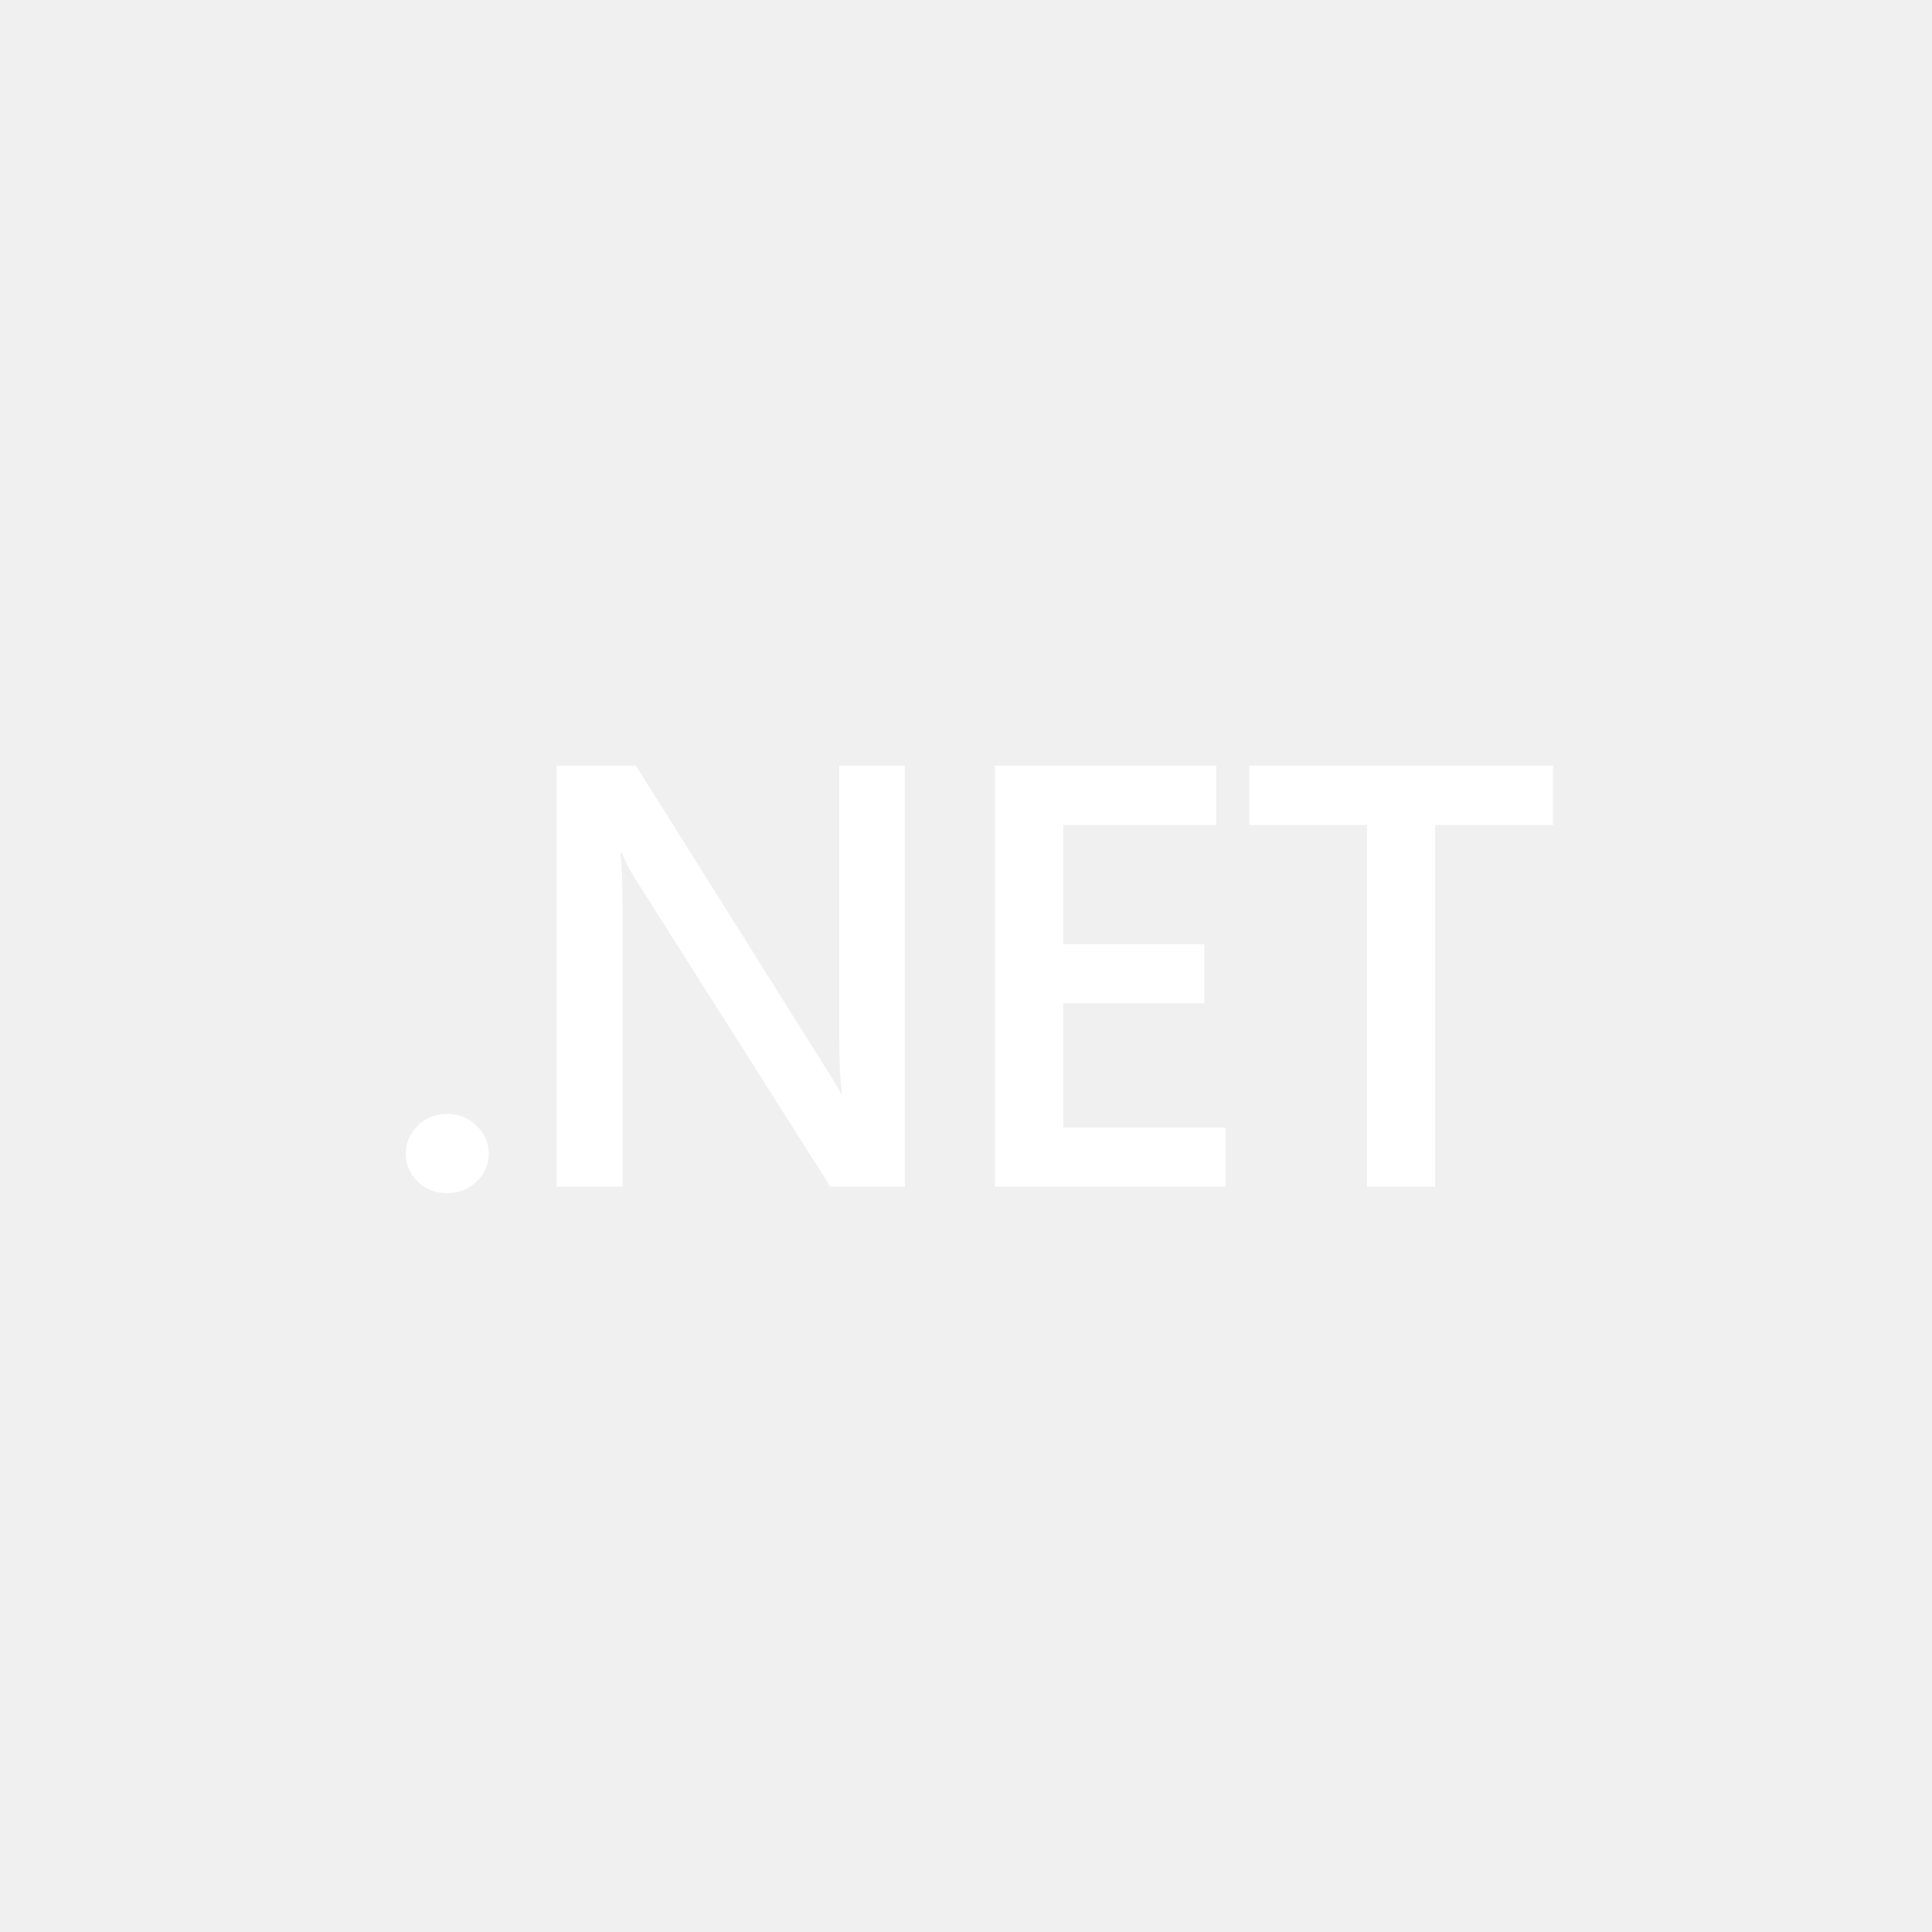
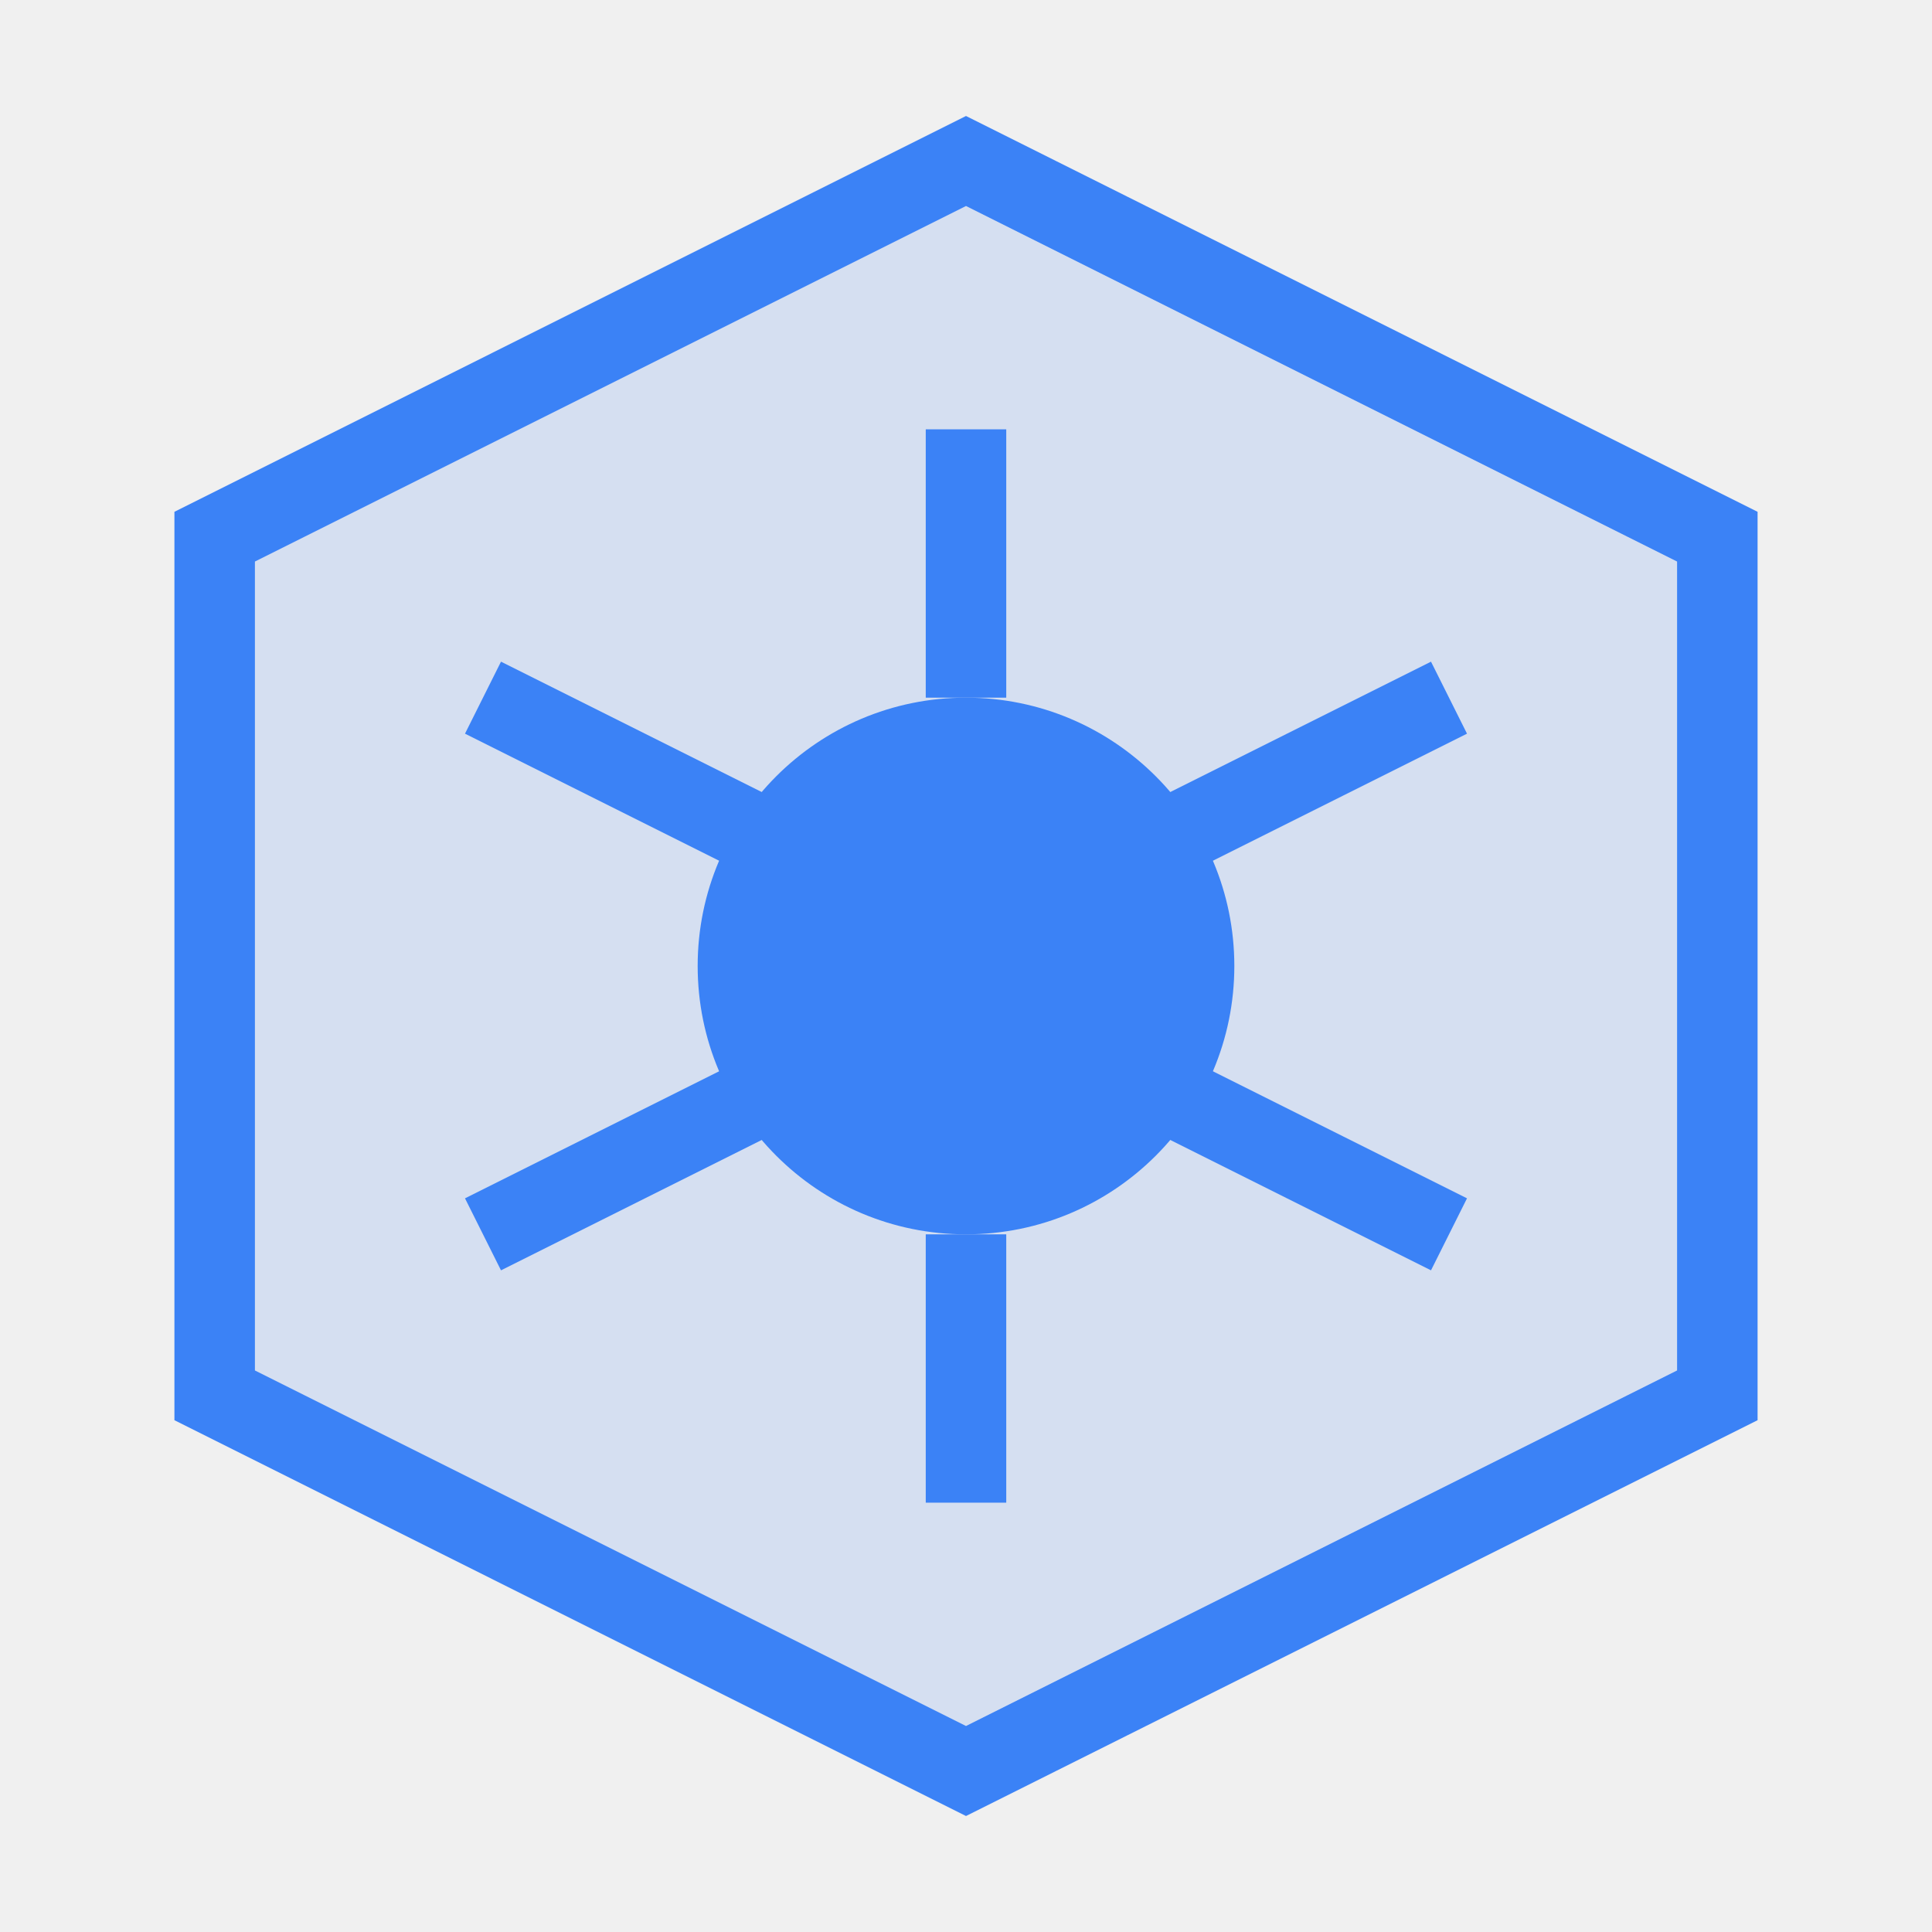
- <svg xmlns="http://www.w3.org/2000/svg" width="456" height="456" viewBox="0 0 456 456" version="1.1" xml:space="preserve" style="fill-rule:evenodd;clip-rule:evenodd;stroke-linejoin:round;stroke-miterlimit:2;">
-   <path d="m 105.5,281.609 c -2.703,0 -5.001,-0.9 -6.893,-2.702 -1.892,-1.848 -2.838,-4.042 -2.838,-6.582 0,-2.587 0.946,-4.804 2.838,-6.652 1.892,-1.848 4.19,-2.772 6.893,-2.772 2.748,0 5.068,0.924 6.96,2.772 1.937,1.848 2.906,4.064 2.906,6.652 0,2.54 -0.968,4.734 -2.906,6.582 -1.892,1.802 -4.212,2.702 -6.96,2.702 z" style="fill:#ffffff;fill-rule:nonzero;stroke-width:0.838" />
-   <path d="M 213.561,280.084 H 195.99 L 149.7,207.054 c -1.171,-1.848 -2.14,-3.765 -2.906,-5.751 h -0.406 c 0.361,2.125 0.541,6.675 0.541,13.65 v 65.132 h -15.543 v -99.36 h 18.719 l 44.737,71.298 c 1.892,2.957 3.109,4.989 3.649,6.098 h 0.27 c -0.45,-2.632 -0.676,-7.09 -0.676,-13.373 v -64.023 h 15.476 z" style="fill:#ffffff;fill-rule:nonzero;stroke-width:0.838" />
-   <path d="m 289.251,280.084 h -54.401 v -99.36 h 52.238 v 13.997 h -36.154 v 28.131 h 33.316 v 13.927 h -33.316 v 29.378 h 38.316 z" style="fill:#ffffff;fill-rule:nonzero;stroke-width:0.838" />
-   <path d="M 366.565,194.721 H 338.722 v 85.363 h -16.084 v -85.363 h -27.775 v -13.997 h 71.701 z" style="fill:#ffffff;fill-rule:nonzero;stroke-width:0.838" />
+ <svg xmlns="http://www.w3.org/2000/svg" width="36" height="36" viewBox="0 0 36 36" fill="none" version="1.1">
+   <path d="M18 3L32 10V26L18 33L4 26V10L18 3Z" fill="#3b82f6" opacity="0.15" />
+   <path d="M18 3L32 10V26L18 33L4 26V10L18 3Z" stroke="#3b82f6" stroke-width="1.5" />
+   <circle cx="18" cy="18" r="5" fill="#3b82f6" />
+   <line x1="18" y1="8" x2="18" y2="13" stroke="#3b82f6" stroke-width="1.5" />
+   <line x1="18" y1="23" x2="18" y2="28" stroke="#3b82f6" stroke-width="1.5" />
+   <line x1="9" y1="13" x2="14" y2="15.5" stroke="#3b82f6" stroke-width="1.5" />
+   <line x1="22" y1="20.5" x2="27" y2="23" stroke="#3b82f6" stroke-width="1.5" />
+   <line x1="27" y1="13" x2="22" y2="15.5" stroke="#3b82f6" stroke-width="1.5" />
+   <line x1="14" y1="20.5" x2="9" y2="23" stroke="#3b82f6" stroke-width="1.5" />
</svg>
